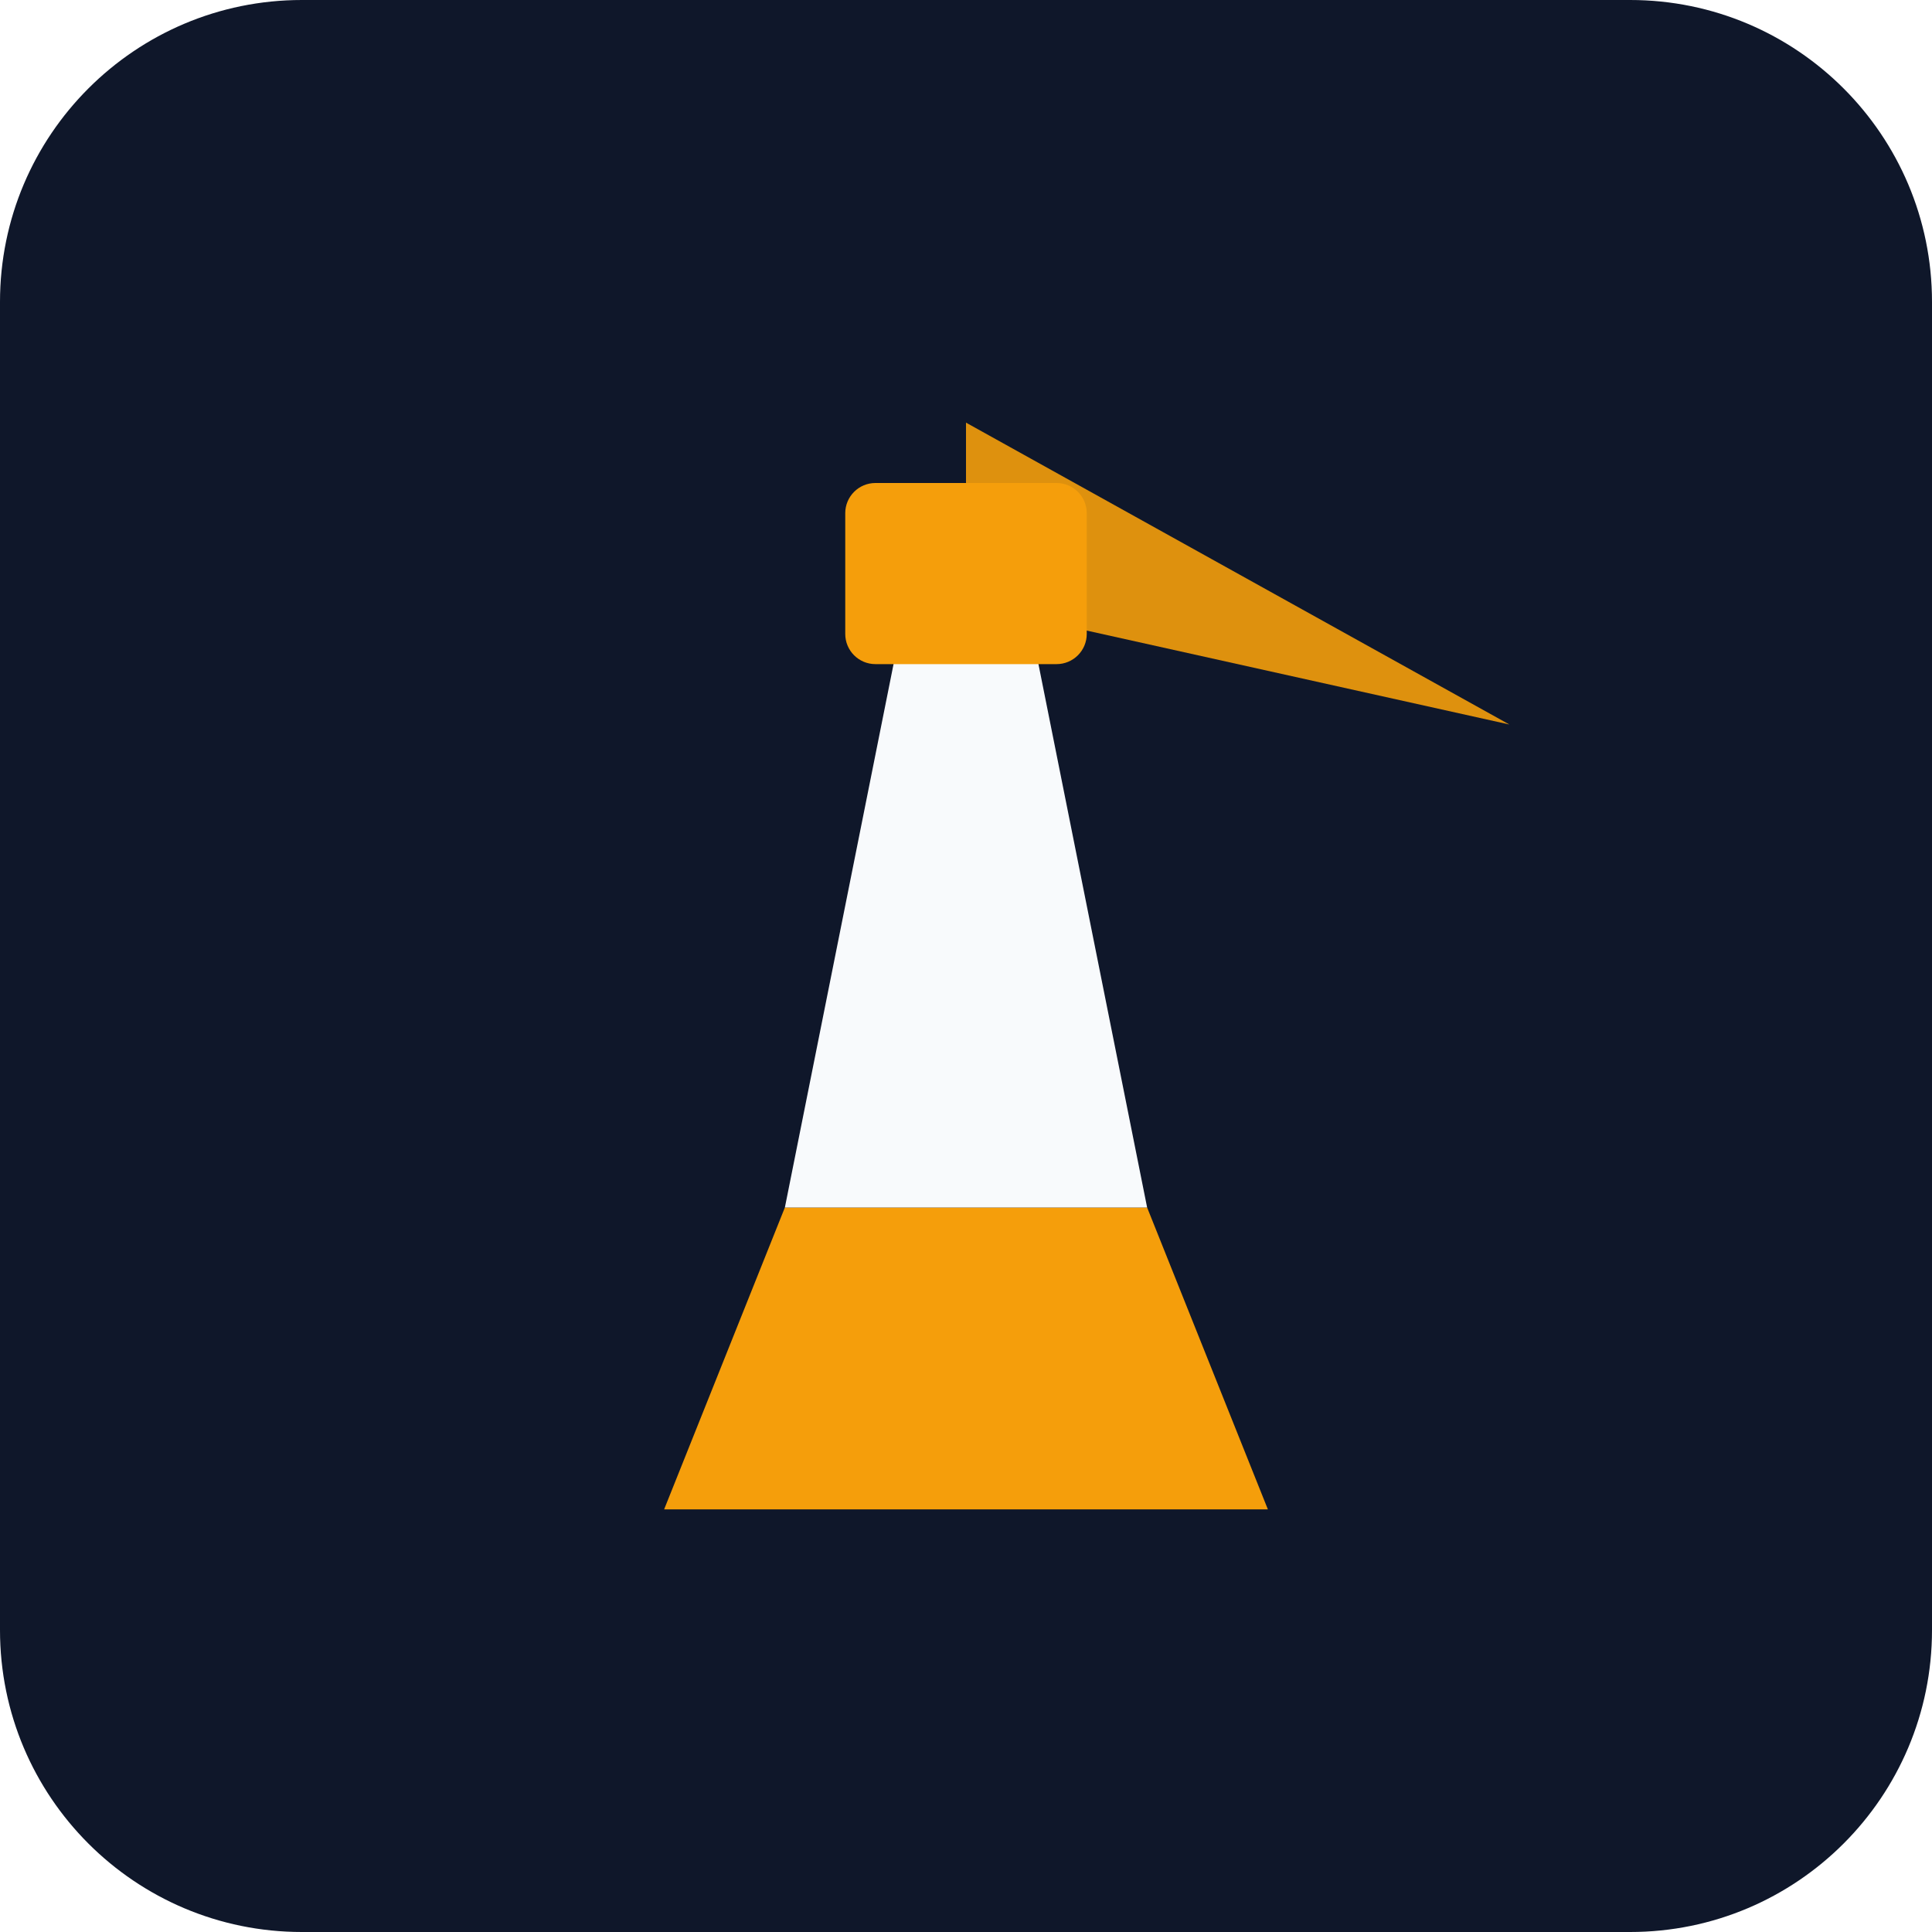
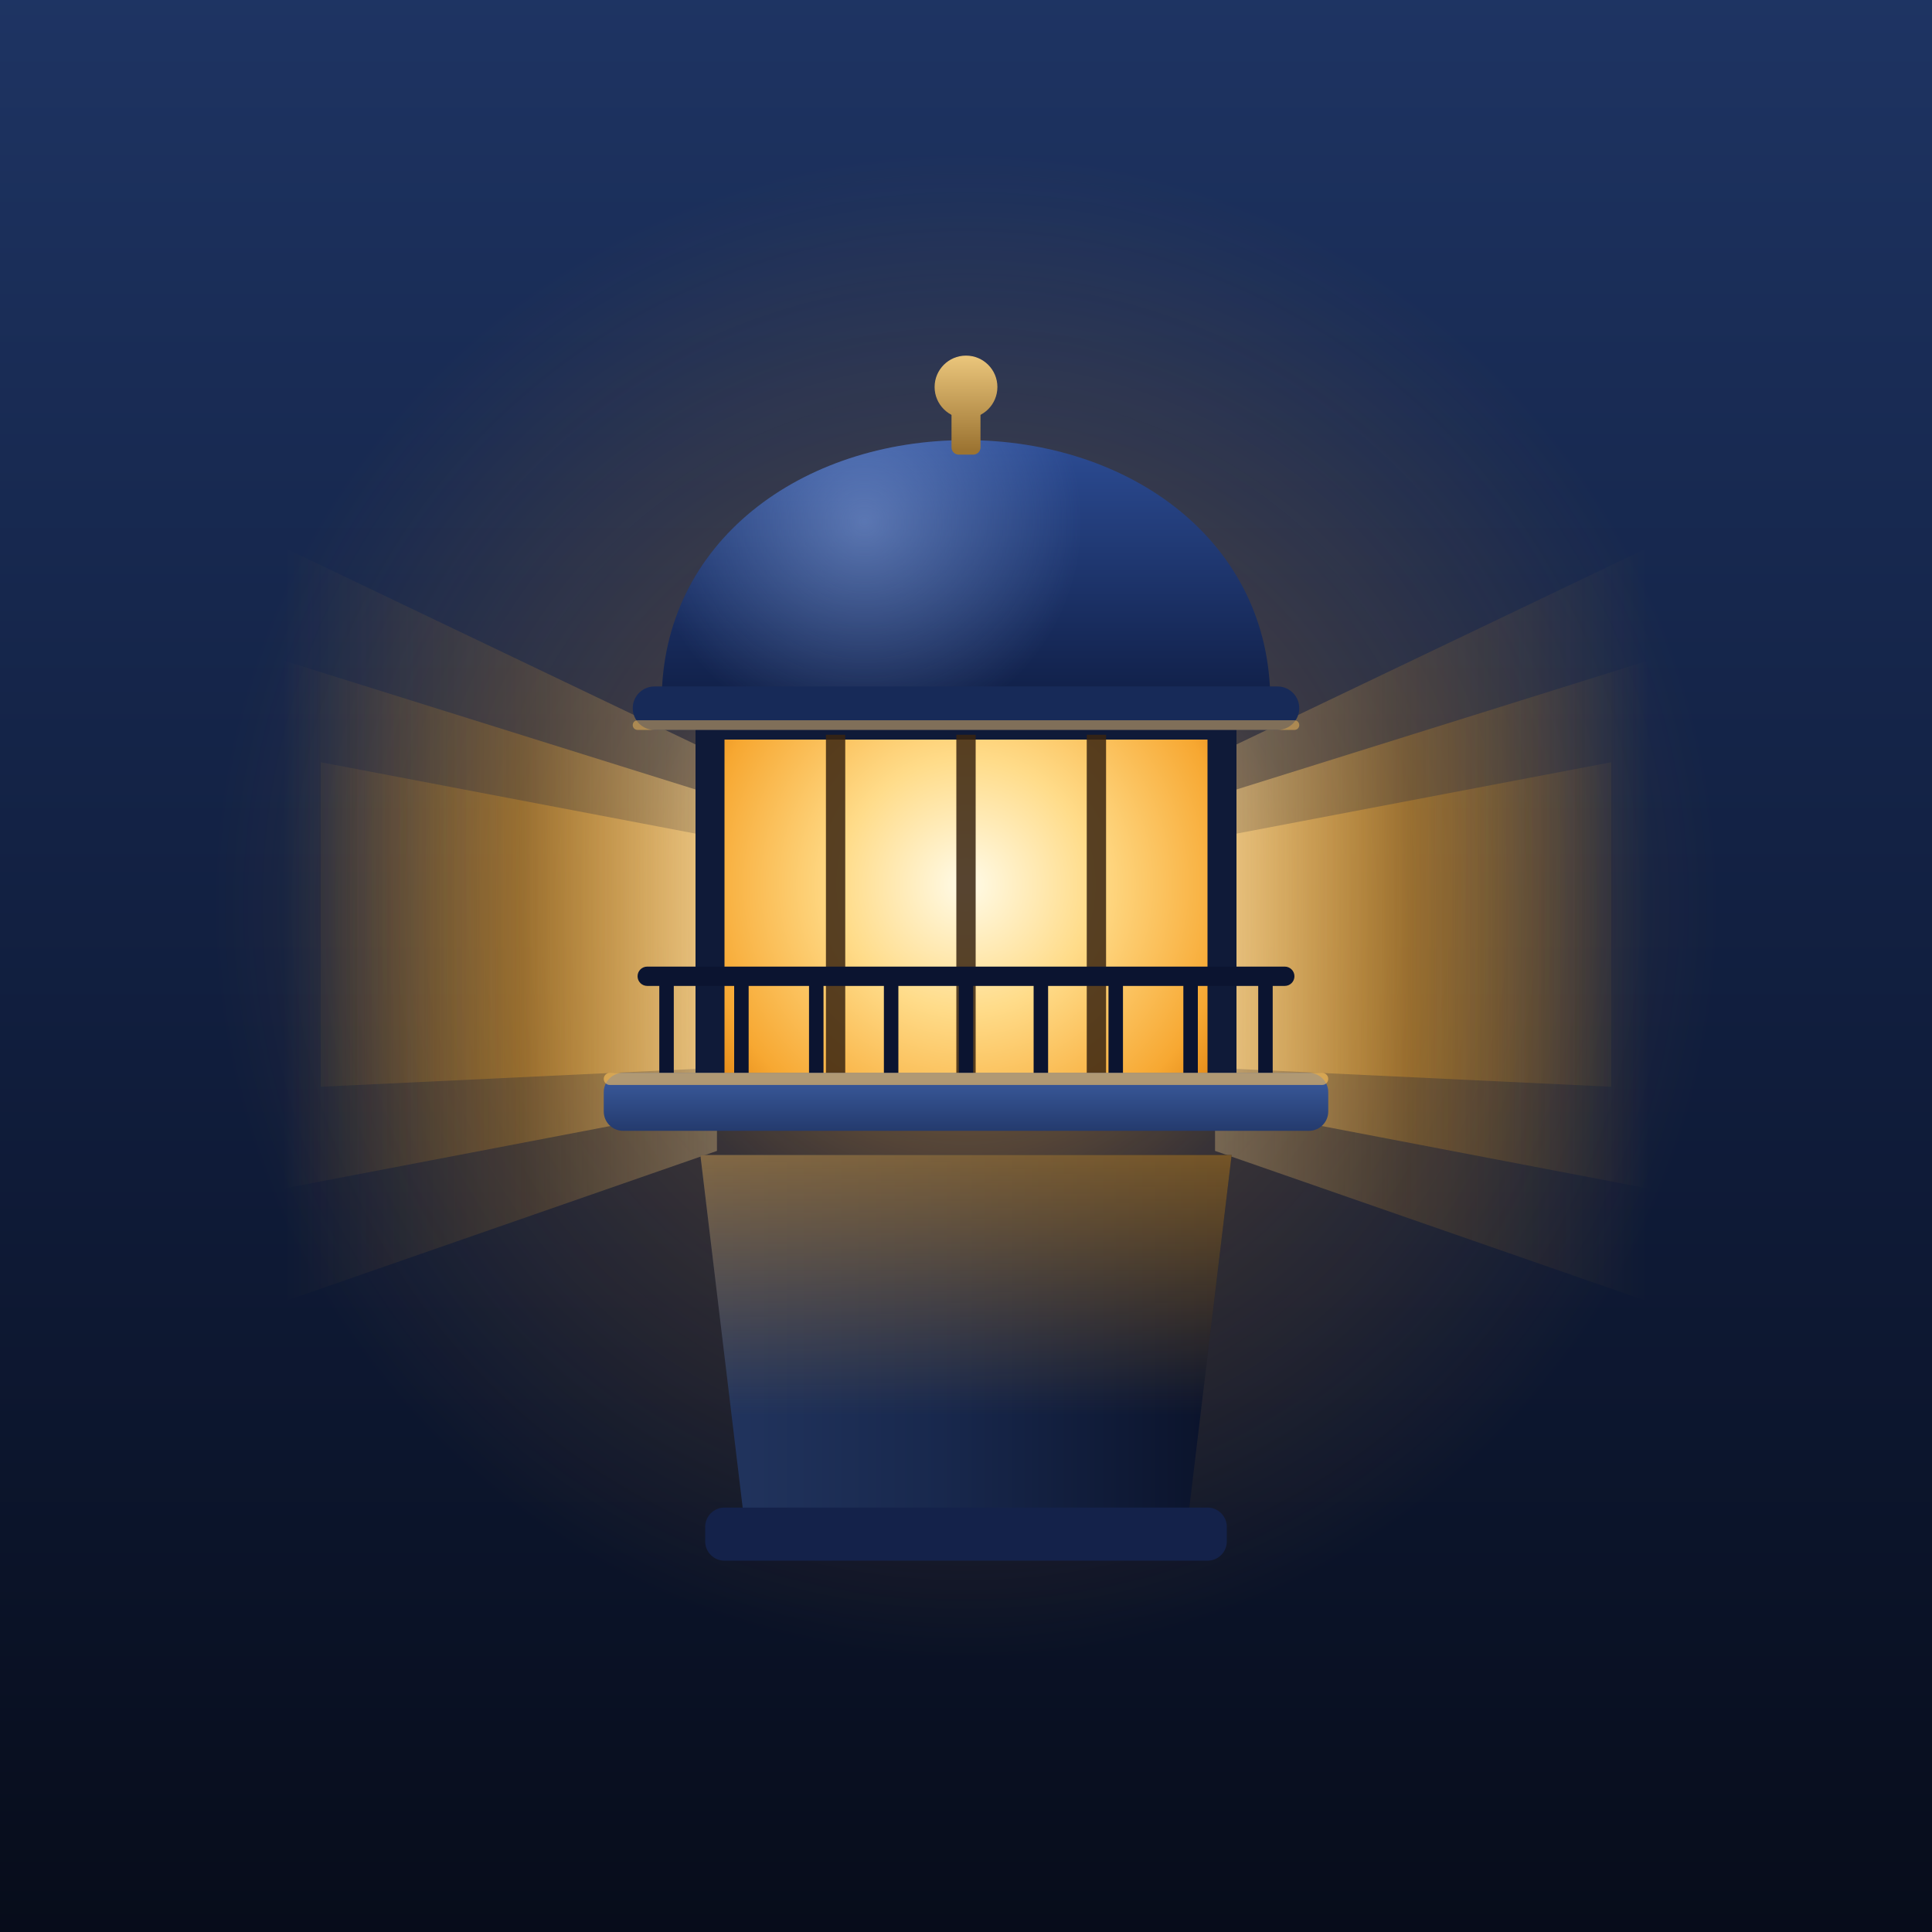
- <svg xmlns="http://www.w3.org/2000/svg" viewBox="0 0 512 512" fill="none">
-   <rect width="512" height="512" rx="80" fill="#0f172a" />
-   <g transform="scale(8)">
-     <path d="M32 14 L50 24 L32 20 Z" fill="#f59e0b" opacity="0.9" />
-     <path d="M22 50 L42 50 L38 40 L26 40 Z" fill="#f59e0b" />
-     <path d="M26 40 L38 40 L34 20 L30 20 Z" fill="#f8fafc" />
-     <rect x="28" y="16" width="8" height="6" rx="1" fill="#f59e0b" />
+ <svg xmlns="http://www.w3.org/2000/svg" viewBox="0 0 1024 1024" role="img" aria-label="Beacon">
+   <defs>
+     <linearGradient id="bg" x1="0" y1="0" x2="0" y2="1">
+       <stop offset="0" stop-color="#1e3463" />
+       <stop offset=".55" stop-color="#101d3c" />
+       <stop offset="1" stop-color="#070c1a" />
+     </linearGradient>
+     <radialGradient id="halo" cx="512" cy="480" r="400" gradientUnits="userSpaceOnUse">
+       <stop offset="0" stop-color="#ffb84a" stop-opacity=".6" />
+       <stop offset=".45" stop-color="#f59e2a" stop-opacity=".18" />
+       <stop offset="1" stop-color="#f59e2a" stop-opacity="0" />
+     </radialGradient>
+     <linearGradient id="beamL" x1="380" y1="0" x2="150" y2="0" gradientUnits="userSpaceOnUse">
+       <stop offset="0" stop-color="#ffd890" stop-opacity=".9" />
+       <stop offset=".45" stop-color="#f5a524" stop-opacity=".4" />
+       <stop offset="1" stop-color="#f5a524" stop-opacity="0" />
+     </linearGradient>
+     <linearGradient id="beamR" x1="644" y1="0" x2="874" y2="0" gradientUnits="userSpaceOnUse">
+       <stop offset="0" stop-color="#ffd890" stop-opacity=".9" />
+       <stop offset=".45" stop-color="#f5a524" stop-opacity=".4" />
+       <stop offset="1" stop-color="#f5a524" stop-opacity="0" />
+     </linearGradient>
+     <radialGradient id="lamp" cx="512" cy="480" r="130" gradientUnits="userSpaceOnUse">
+       <stop offset="0" stop-color="#fffbe8" />
+       <stop offset=".4" stop-color="#ffdc8a" />
+       <stop offset=".85" stop-color="#f7a832" />
+       <stop offset="1" stop-color="#e48a17" />
+     </radialGradient>
+     <linearGradient id="dome" x1="0" y1="296" x2="0" y2="404" gradientUnits="userSpaceOnUse">
+       <stop offset="0" stop-color="#2c4c94" />
+       <stop offset="1" stop-color="#101f47" />
+     </linearGradient>
+     <radialGradient id="domeHi" cx="470" cy="330" r="90" gradientUnits="userSpaceOnUse">
+       <stop offset="0" stop-color="#9fbcf5" stop-opacity=".45" />
+       <stop offset="1" stop-color="#8fb0ee" stop-opacity="0" />
+     </radialGradient>
+     <linearGradient id="tower" x1="404" y1="0" x2="620" y2="0" gradientUnits="userSpaceOnUse">
+       <stop offset="0" stop-color="#22355f" />
+       <stop offset=".45" stop-color="#18284d" />
+       <stop offset="1" stop-color="#0a1229" />
+     </linearGradient>
+     <linearGradient id="towerWarm" x1="0" y1="592" x2="0" y2="700" gradientUnits="userSpaceOnUse">
+       <stop offset="0" stop-color="#f5a524" stop-opacity=".45" />
+       <stop offset="1" stop-color="#f5a524" stop-opacity="0" />
+     </linearGradient>
+     <linearGradient id="brass" x1="0" y1="262" x2="0" y2="300" gradientUnits="userSpaceOnUse">
+       <stop offset="0" stop-color="#e9c47a" />
+       <stop offset="1" stop-color="#9c7432" />
+     </linearGradient>
+     <linearGradient id="deck" x1="0" y1="560" x2="0" y2="592" gradientUnits="userSpaceOnUse">
+       <stop offset="0" stop-color="#3a5a9c" />
+       <stop offset="1" stop-color="#1a2c58" />
+     </linearGradient>
+   </defs>
+   <rect width="1024" height="1024" fill="url(#bg)" />
+   <circle cx="512" cy="480" r="400" fill="url(#halo)" />
+   <path d="M380 400 L150 290 L150 690 L380 610 Z" fill="url(#beamL)" opacity=".35" />
+   <path d="M644 400 L874 290 L874 690 L644 610 Z" fill="url(#beamR)" opacity=".35" />
+   <path d="M380 422 L150 350 L150 630 L380 586 Z" fill="url(#beamL)" opacity=".6" />
+   <path d="M644 422 L874 350 L874 630 L644 586 Z" fill="url(#beamR)" opacity=".6" />
+   <path d="M380 444 L170 404 L170 576 L380 566 Z" fill="url(#beamL)" opacity=".7" />
+   <path d="M644 444 L854 404 L854 576 L644 566 Z" fill="url(#beamR)" opacity=".7" />
+   <g transform="translate(512 520) scale(1.28) translate(-512 -520)">
+     <path d="M402 592 L622 592 L604 742 L420 742 Z" fill="url(#tower)" />
+     <path d="M402 592 L622 592 L604 742 L420 742 Z" fill="url(#towerWarm)" />
+     <rect x="404" y="738" width="216" height="22" rx="8" fill="#14224a" />
+     <rect x="404" y="410" width="216" height="152" rx="6" fill="url(#lamp)" />
+     <rect x="404" y="410" width="216" height="10" fill="#0f1a38" />
+     <rect x="454" y="418" width="8" height="142" fill="#3a2410" opacity=".85" />
+     <rect x="508" y="418" width="8" height="142" fill="#3a2410" opacity=".85" />
+     <rect x="562" y="418" width="8" height="142" fill="#3a2410" opacity=".85" />
+     <rect x="400" y="410" width="12" height="152" rx="4" fill="#0f1a38" />
+     <rect x="612" y="410" width="12" height="152" rx="4" fill="#0f1a38" />
+     <path d="M386 404 C386 338 444 296 512 296 C580 296 638 338 638 404 Z" fill="url(#dome)" />
+     <path d="M386 404 C386 338 444 296 512 296 C580 296 638 338 638 404 Z" fill="url(#domeHi)" />
+     <rect x="374" y="398" width="276" height="18" rx="9" fill="#172a58" />
+     <rect x="374" y="412" width="276" height="4" rx="2" fill="#ffc35a" opacity=".45" />
+     <rect x="506" y="282" width="12" height="20" rx="3" fill="url(#brass)" />
+     <circle cx="512" cy="274" r="13" fill="url(#brass)" />
+     <rect x="385" y="520" width="6" height="40" rx="2" fill="#0b1430" />
+     <rect x="416" y="520" width="6" height="40" rx="2" fill="#0b1430" />
+     <rect x="447" y="520" width="6" height="40" rx="2" fill="#0b1430" />
+     <rect x="478" y="520" width="6" height="40" rx="2" fill="#0b1430" />
+     <rect x="509" y="520" width="6" height="40" rx="2" fill="#0b1430" />
+     <rect x="540" y="520" width="6" height="40" rx="2" fill="#0b1430" />
+     <rect x="571" y="520" width="6" height="40" rx="2" fill="#0b1430" />
+     <rect x="602" y="520" width="6" height="40" rx="2" fill="#0b1430" />
+     <rect x="633" y="520" width="6" height="40" rx="2" fill="#0b1430" />
+     <rect x="376" y="514" width="272" height="8" rx="4" fill="#0b1430" />
+     <rect x="362" y="558" width="300" height="24" rx="8" fill="url(#deck)" />
+     <rect x="362" y="558" width="300" height="5" rx="2.5" fill="#ffc35a" opacity=".6" />
  </g>
</svg>
